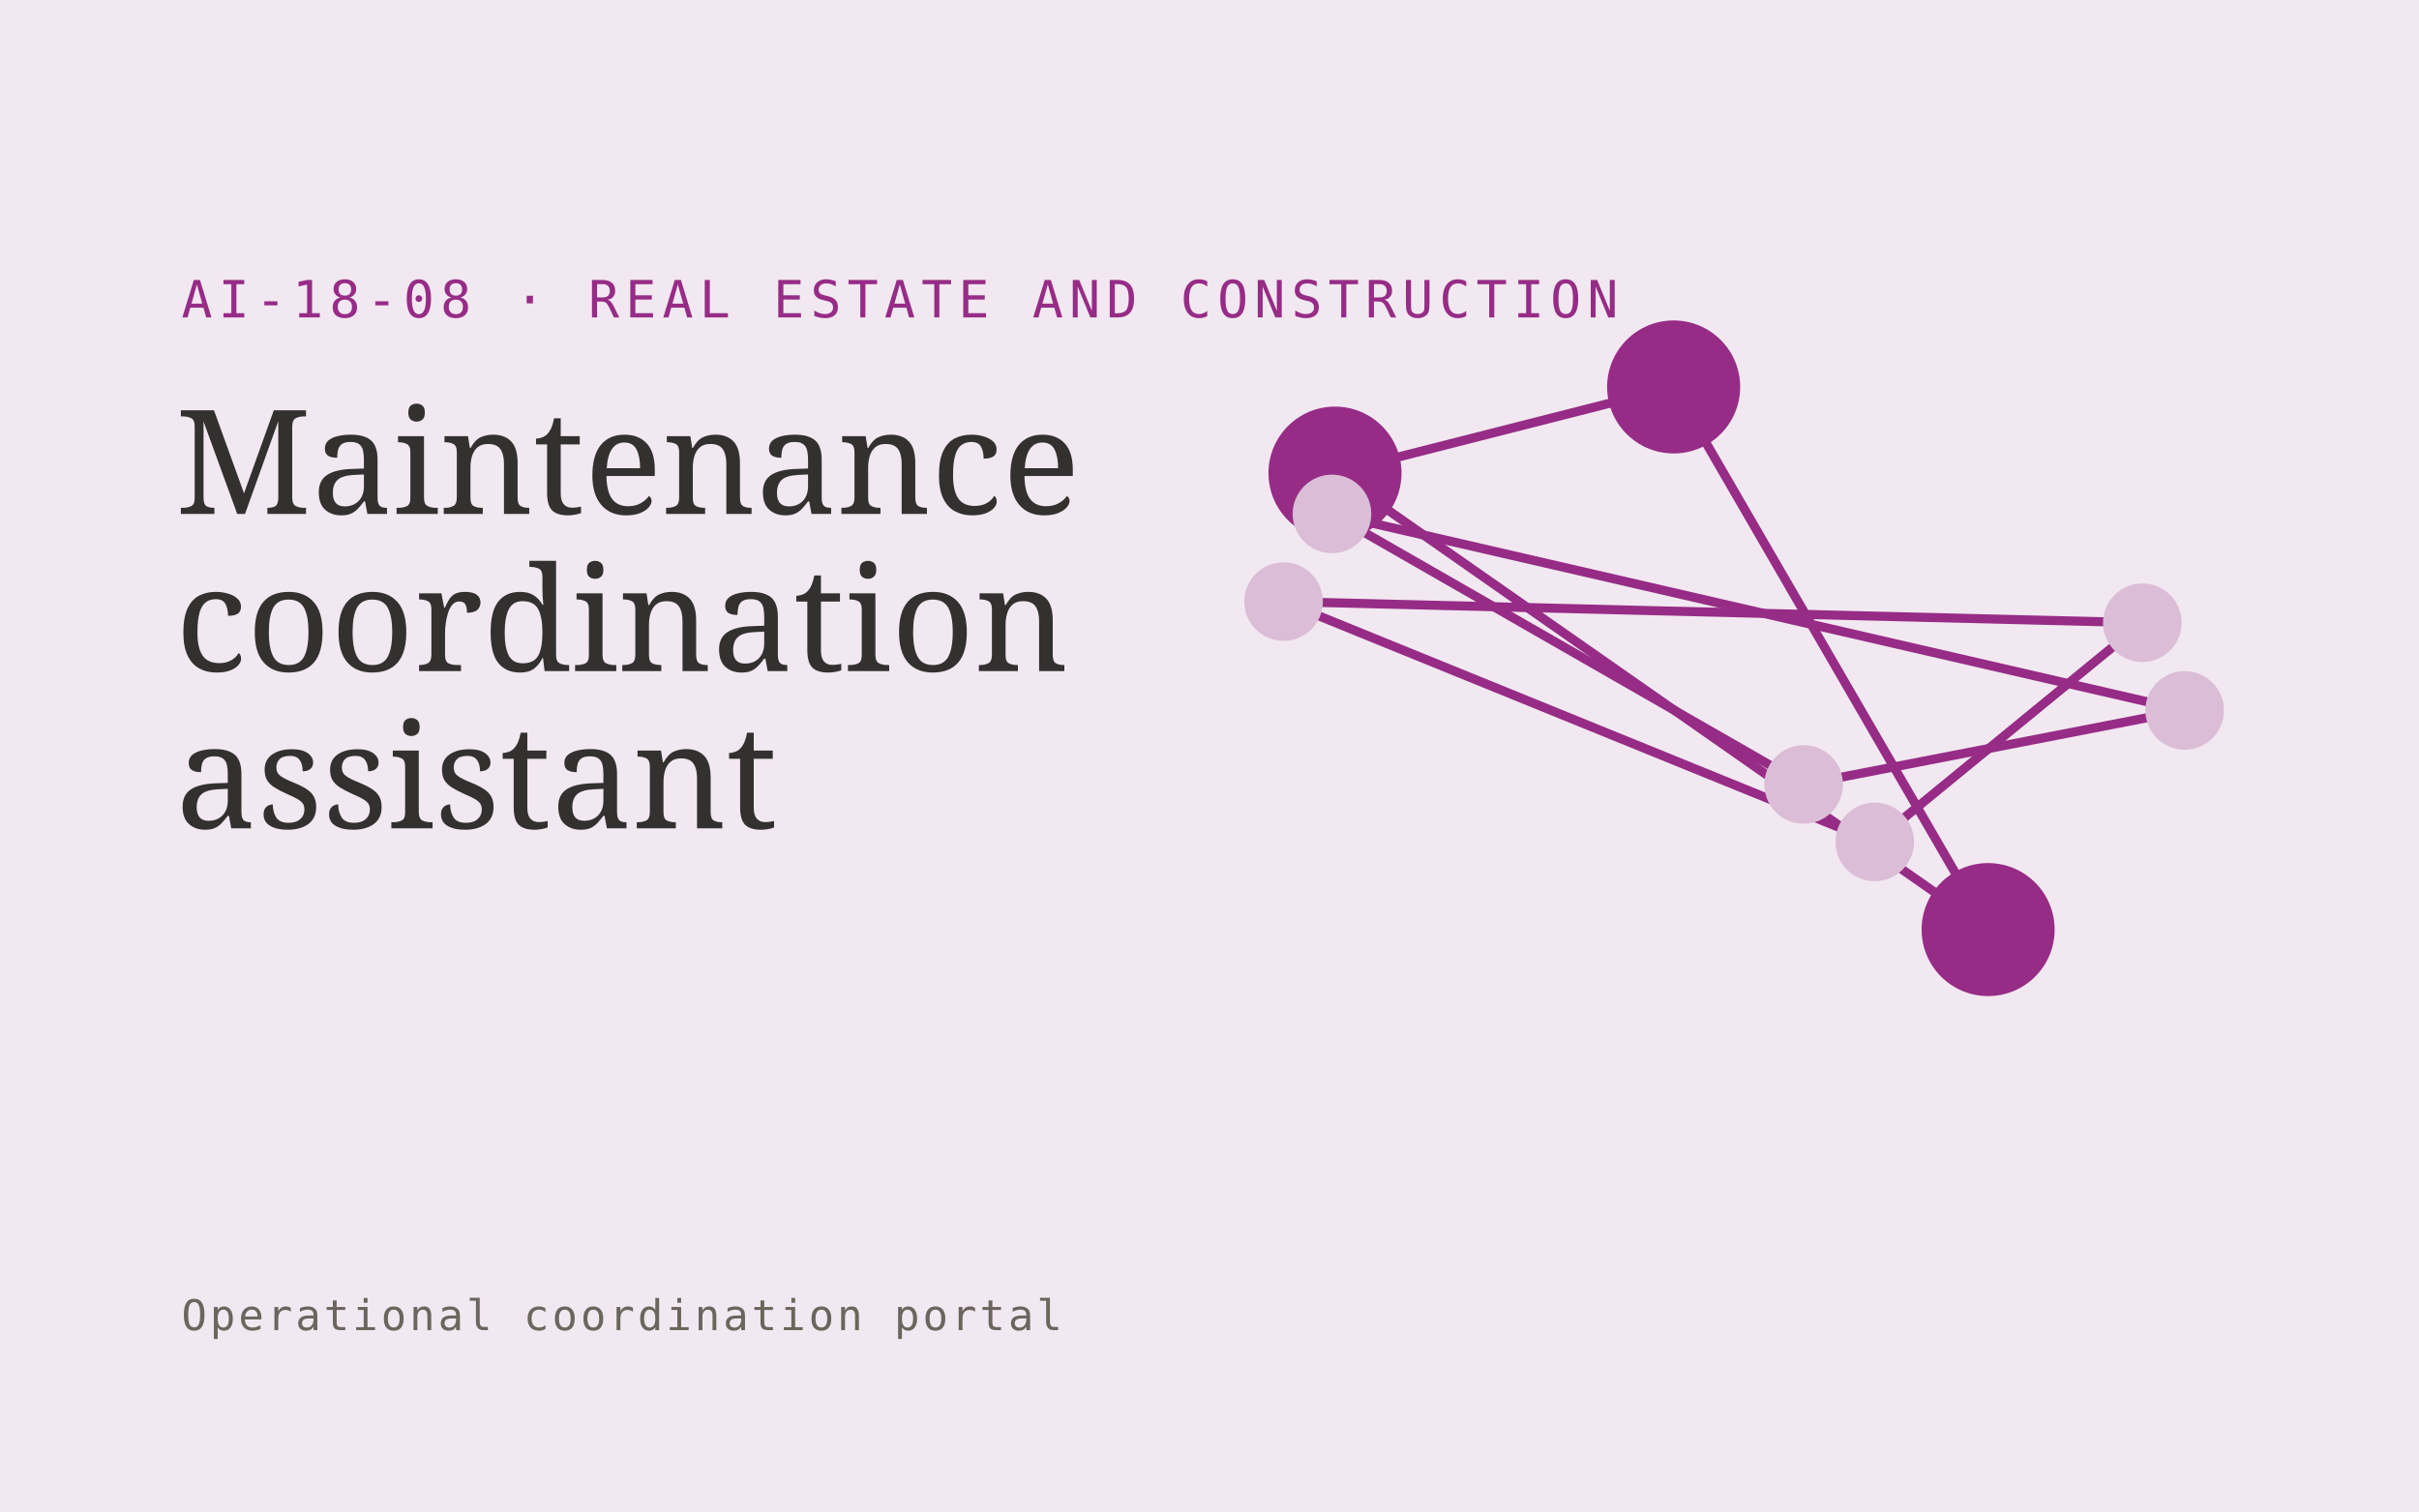
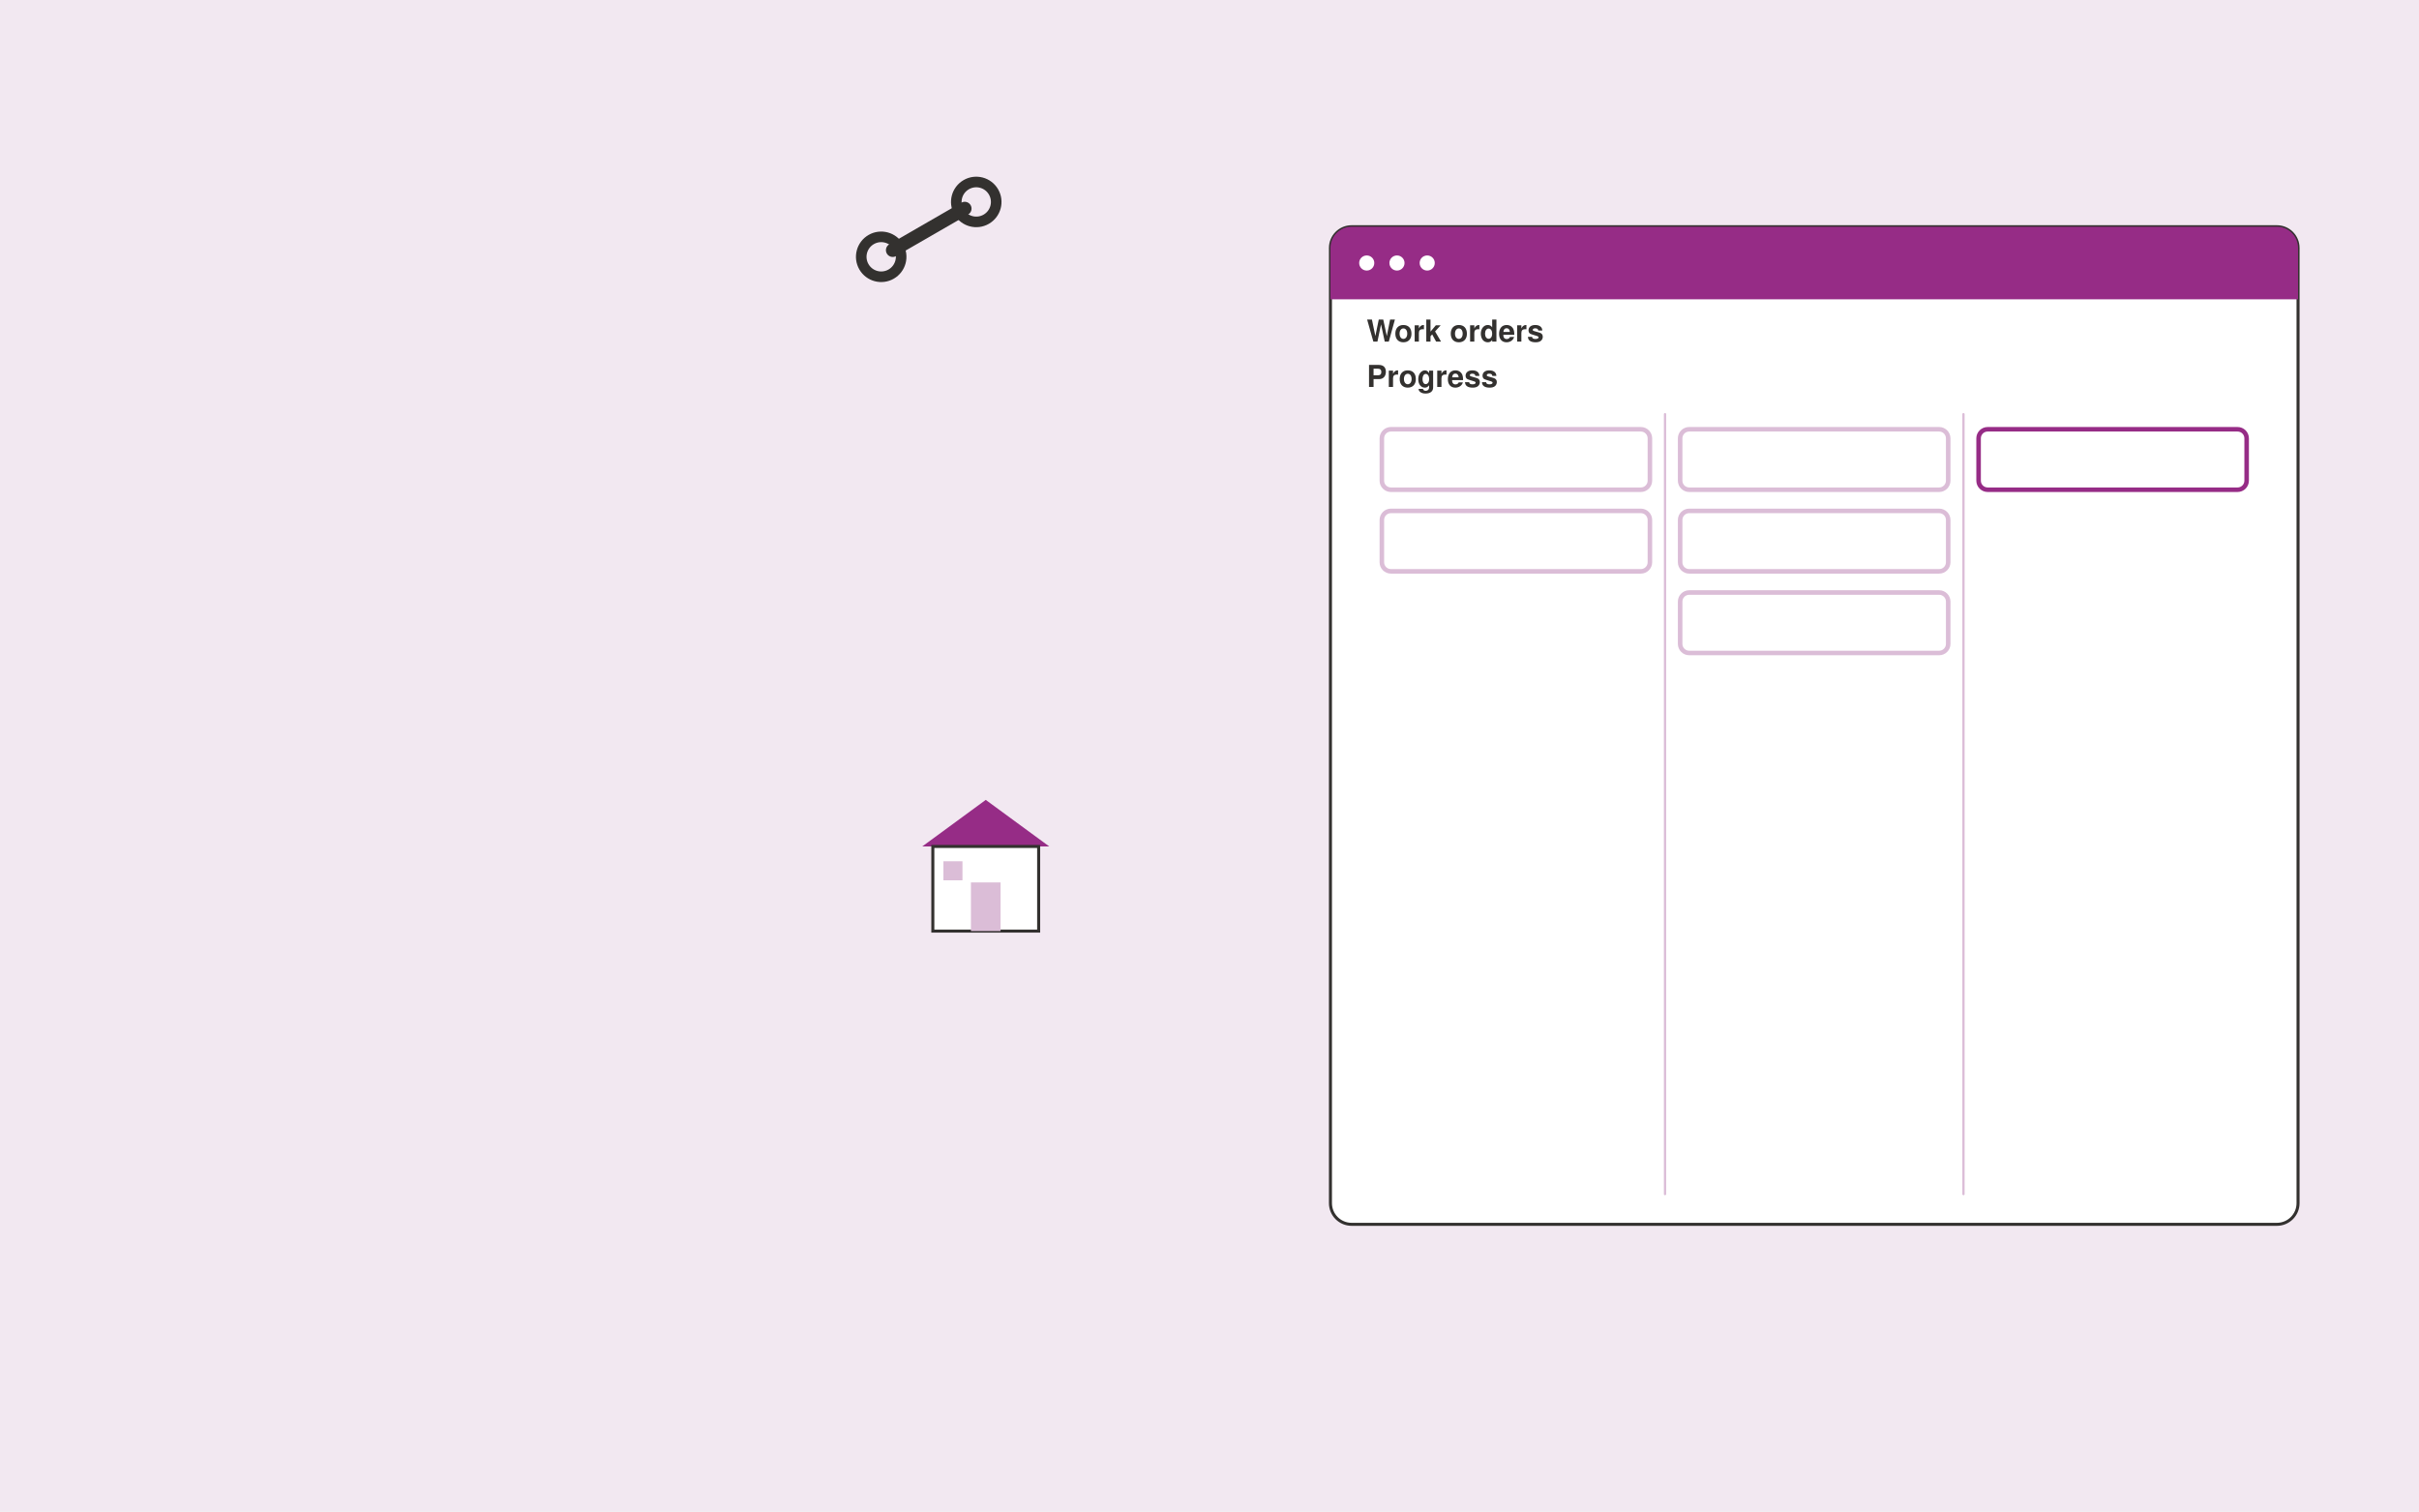
- <svg xmlns="http://www.w3.org/2000/svg" viewBox="0 0 1600 1000" width="1600" height="1000" role="img" aria-label="Maintenance coordination assistant">
-   <rect width="1600" height="1000" fill="hsl(309 28% 93%)" />
-   <line x1="883" y1="313" x2="1107" y2="256" stroke="hsl(309 55% 38%)" stroke-width="6" />
-   <line x1="881" y1="340" x2="1445" y2="470" stroke="hsl(309 55% 38%)" stroke-width="6" />
-   <line x1="849" y1="398" x2="1417" y2="412" stroke="hsl(309 55% 38%)" stroke-width="6" />
-   <line x1="1107" y1="256" x2="1315" y2="615" stroke="hsl(309 55% 38%)" stroke-width="6" />
-   <line x1="1445" y1="470" x2="1193" y2="519" stroke="hsl(309 55% 38%)" stroke-width="6" />
-   <line x1="1417" y1="412" x2="1240" y2="557" stroke="hsl(309 55% 38%)" stroke-width="6" />
-   <line x1="1315" y1="615" x2="883" y2="313" stroke="hsl(309 55% 38%)" stroke-width="6" />
-   <line x1="1193" y1="519" x2="881" y2="340" stroke="hsl(309 55% 38%)" stroke-width="6" />
-   <line x1="1240" y1="557" x2="849" y2="398" stroke="hsl(309 55% 38%)" stroke-width="6" />
-   <circle cx="883" cy="313" r="44" fill="hsl(309 55% 38%)" />
-   <circle cx="881" cy="340" r="26" fill="hsl(309 30% 80%)" />
-   <circle cx="849" cy="398" r="26" fill="hsl(309 30% 80%)" />
-   <circle cx="1107" cy="256" r="44" fill="hsl(309 55% 38%)" />
-   <circle cx="1445" cy="470" r="26" fill="hsl(309 30% 80%)" />
-   <circle cx="1417" cy="412" r="26" fill="hsl(309 30% 80%)" />
-   <circle cx="1315" cy="615" r="44" fill="hsl(309 55% 38%)" />
-   <circle cx="1193" cy="519" r="26" fill="hsl(309 30% 80%)" />
-   <circle cx="1240" cy="557" r="26" fill="hsl(309 30% 80%)" />
-   <text x="120" y="210" font-family="ui-monospace,Menlo,monospace" font-size="34" letter-spacing="4" fill="hsl(309 55% 38%)">AI-18-08 · REAL ESTATE AND CONSTRUCTION</text>
-   <text x="116" y="340" font-family="Georgia,serif" font-size="96" fill="#33312f">Maintenance</text>
-   <text x="116" y="444" font-family="Georgia,serif" font-size="96" fill="#33312f">coordination</text>
-   <text x="116" y="548" font-family="Georgia,serif" font-size="96" fill="#33312f">assistant</text>
-   <text x="120" y="880" font-family="ui-monospace,Menlo,monospace" font-size="28" letter-spacing="2" fill="#6B655D">Operational coordination portal</text>
+ <svg xmlns="http://www.w3.org/2000/svg" viewBox="0 0 1600 1000" width="1600" height="1000">
+   <rect x="0" y="0" width="1600" height="1000" fill="hsl(309 28% 93%)" />
+   <g transform="translate(600 160) rotate(-30)">
+     <circle cx="-19.8" cy="0" r="13.2" fill="none" stroke="#33312f" stroke-width="7" />
+     <line x1="-11" y1="0" x2="44" y2="0" stroke="#33312f" stroke-width="9" stroke-linecap="round" />
+     <circle cx="52.8" cy="0" r="13.2" fill="none" stroke="#33312f" stroke-width="7" />
+   </g>
+   <polygon points="610,560 652,529.2 694,560" fill="hsl(309 55% 38%)" />
+   <rect x="617" y="560" width="70" height="56" fill="#ffffff" stroke="#33312f" stroke-width="2" />
+   <rect x="642.2" y="583.8" width="19.6" height="32.2" fill="hsl(309 30% 80%)" />
+   <rect x="624" y="569.8" width="12.6" height="12.6" fill="hsl(309 30% 80%)" />
+   <rect x="880" y="150" width="640" height="660" rx="14" fill="#ffffff" stroke="#33312f" stroke-width="2" />
+   <path d="M 880 164 A 14 14 0 0 1 894 150 L 1506 150 A 14 14 0 0 1 1520 164 L 1520 198 L 880 198 Z" fill="hsl(309 55% 38%)" />
+   <circle cx="904" cy="174" r="5" fill="#ffffff" />
+   <circle cx="924" cy="174" r="5" fill="#ffffff" />
+   <circle cx="944" cy="174" r="5" fill="#ffffff" />
+   <text x="904" y="226" font-family="Helvetica, Arial, sans-serif" font-size="20" fill="#33312f" text-anchor="start" font-weight="bold">Work orders</text>
+   <text x="904" y="256" font-family="Helvetica, Arial, sans-serif" font-size="20" fill="#33312f" text-anchor="start" font-weight="bold">Progress</text>
+   <rect x="914" y="284" width="177.3" height="40" rx="6" fill="#ffffff" stroke="hsl(309 30% 80%)" stroke-width="3" />
+   <rect x="914" y="338" width="177.3" height="40" rx="6" fill="#ffffff" stroke="hsl(309 30% 80%)" stroke-width="3" />
+   <line x1="1101.3" y1="274" x2="1101.3" y2="790" stroke="hsl(309 30% 80%)" stroke-width="1.5" stroke-linecap="round" />
+   <rect x="1111.3" y="284" width="177.3" height="40" rx="6" fill="#ffffff" stroke="hsl(309 30% 80%)" stroke-width="3" />
+   <rect x="1111.3" y="338" width="177.3" height="40" rx="6" fill="#ffffff" stroke="hsl(309 30% 80%)" stroke-width="3" />
+   <rect x="1111.3" y="392" width="177.3" height="40" rx="6" fill="#ffffff" stroke="hsl(309 30% 80%)" stroke-width="3" />
+   <line x1="1298.7" y1="274" x2="1298.7" y2="790" stroke="hsl(309 30% 80%)" stroke-width="1.5" stroke-linecap="round" />
+   <rect x="1308.7" y="284" width="177.3" height="40" rx="6" fill="#ffffff" stroke="hsl(309 55% 38%)" stroke-width="3" />
</svg>
